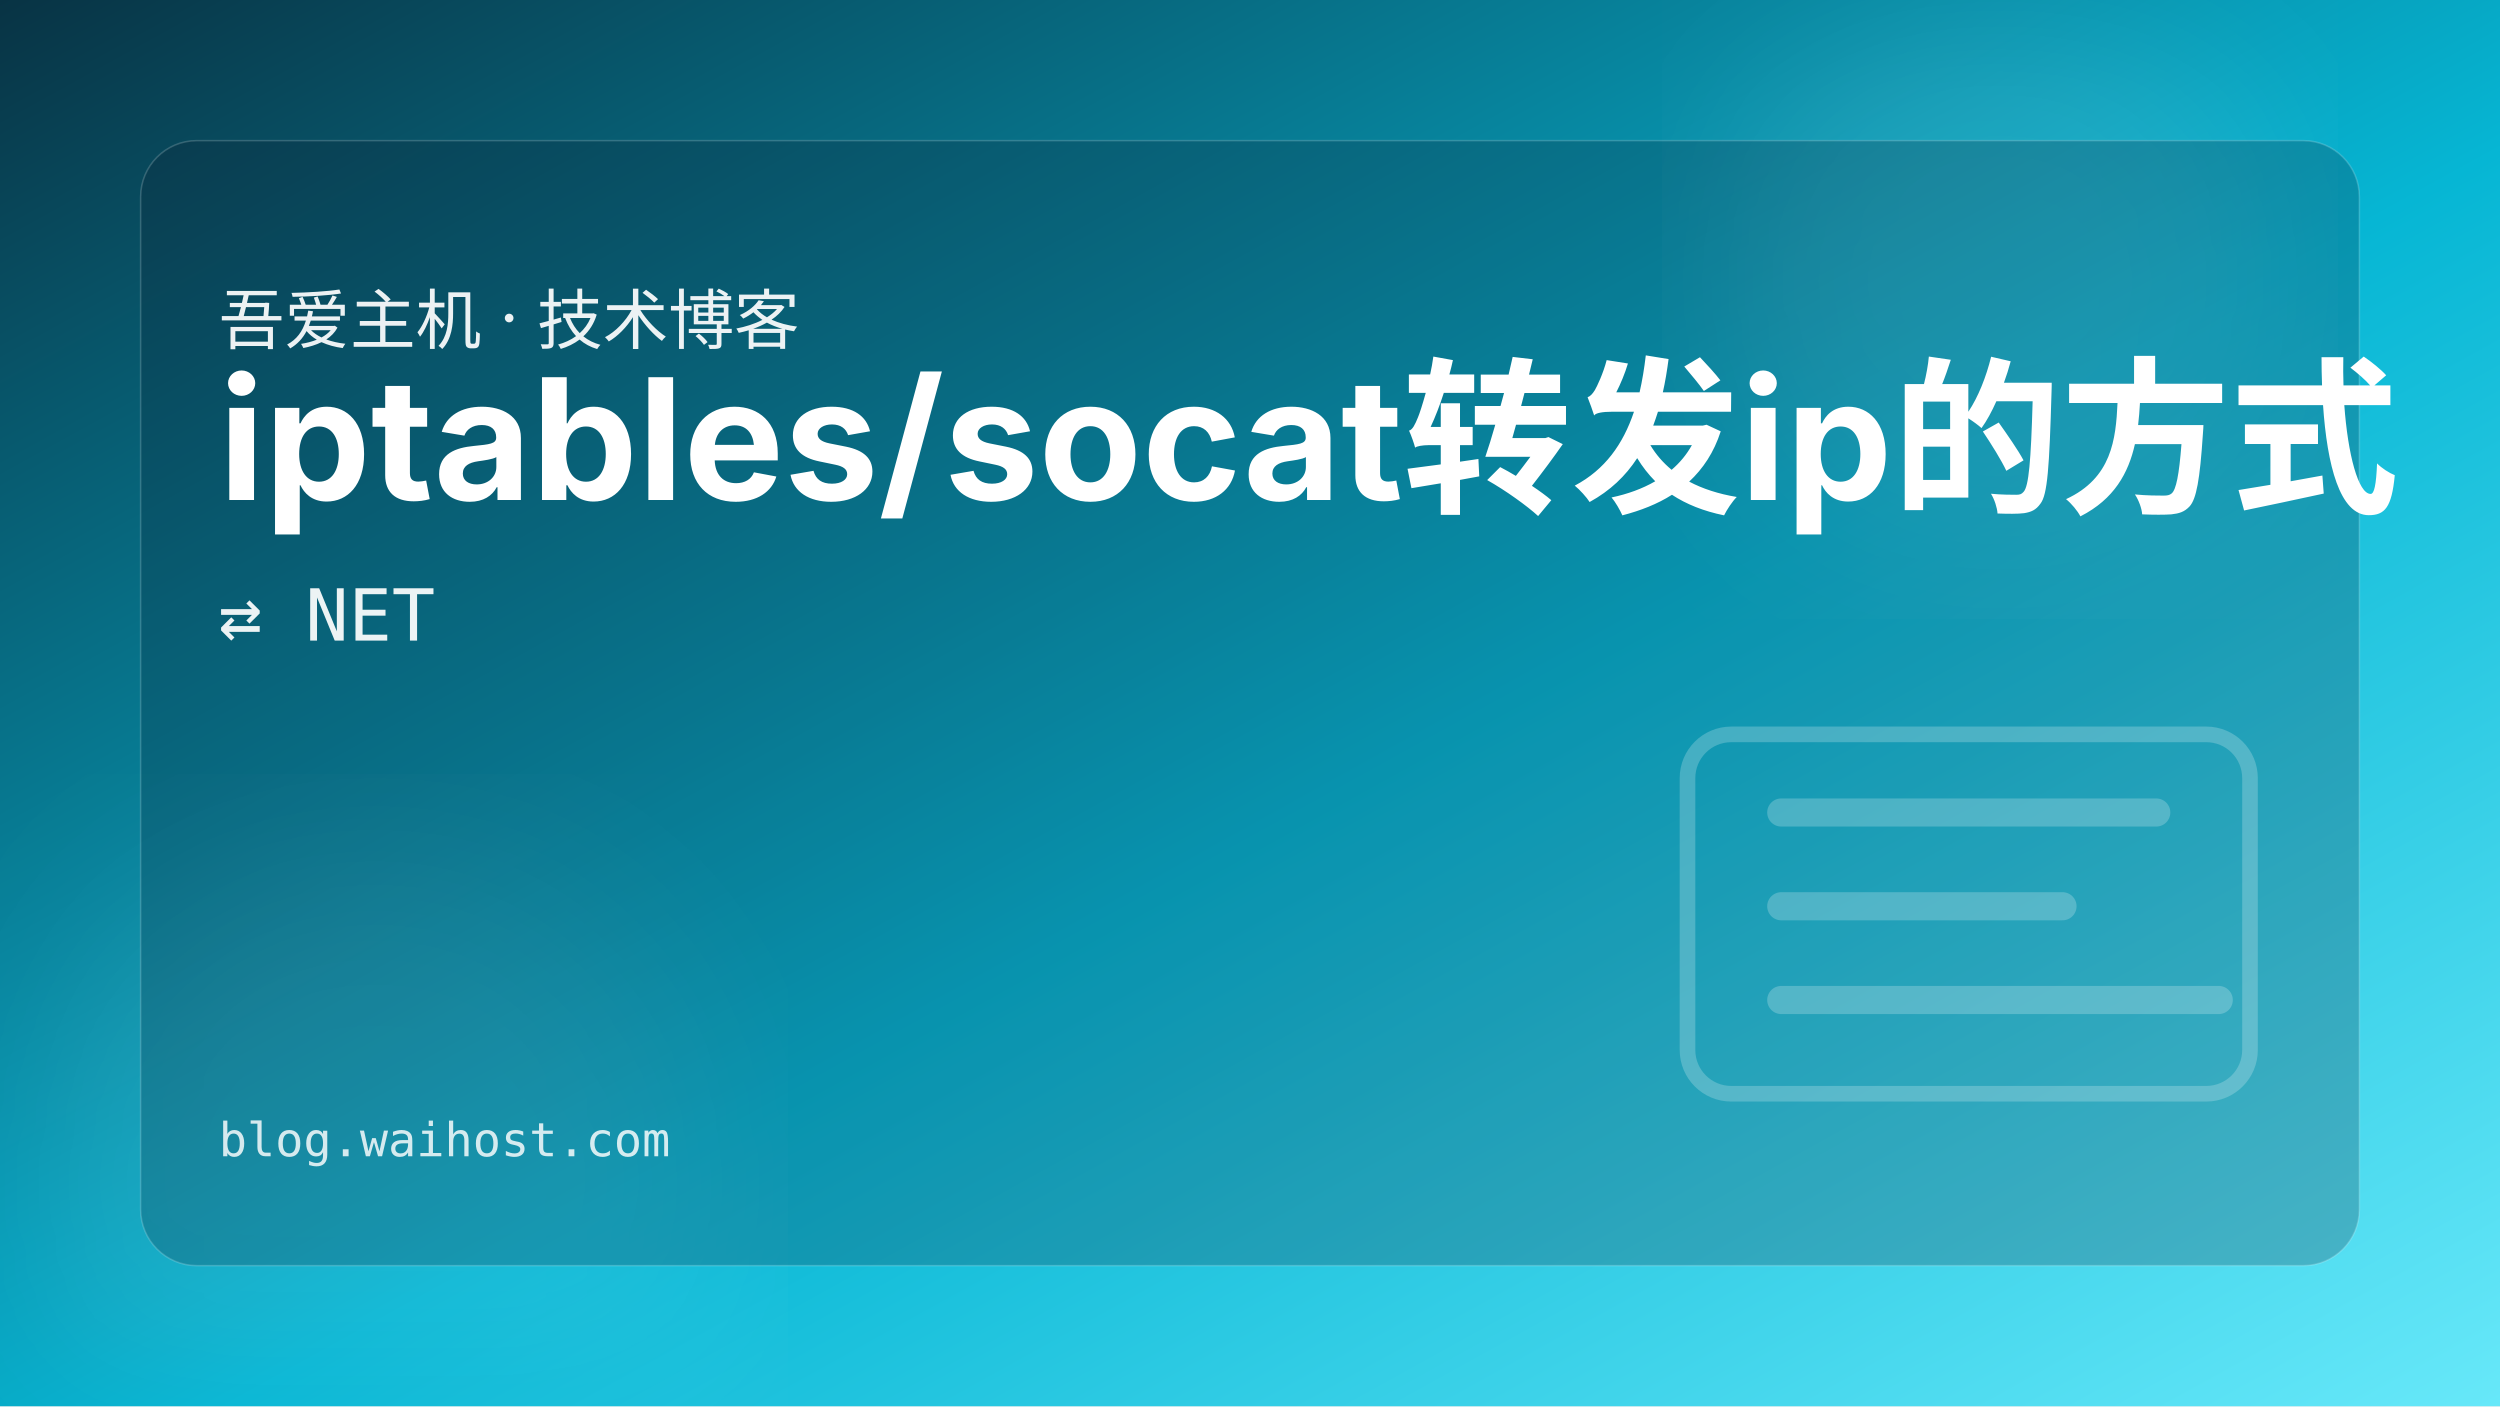
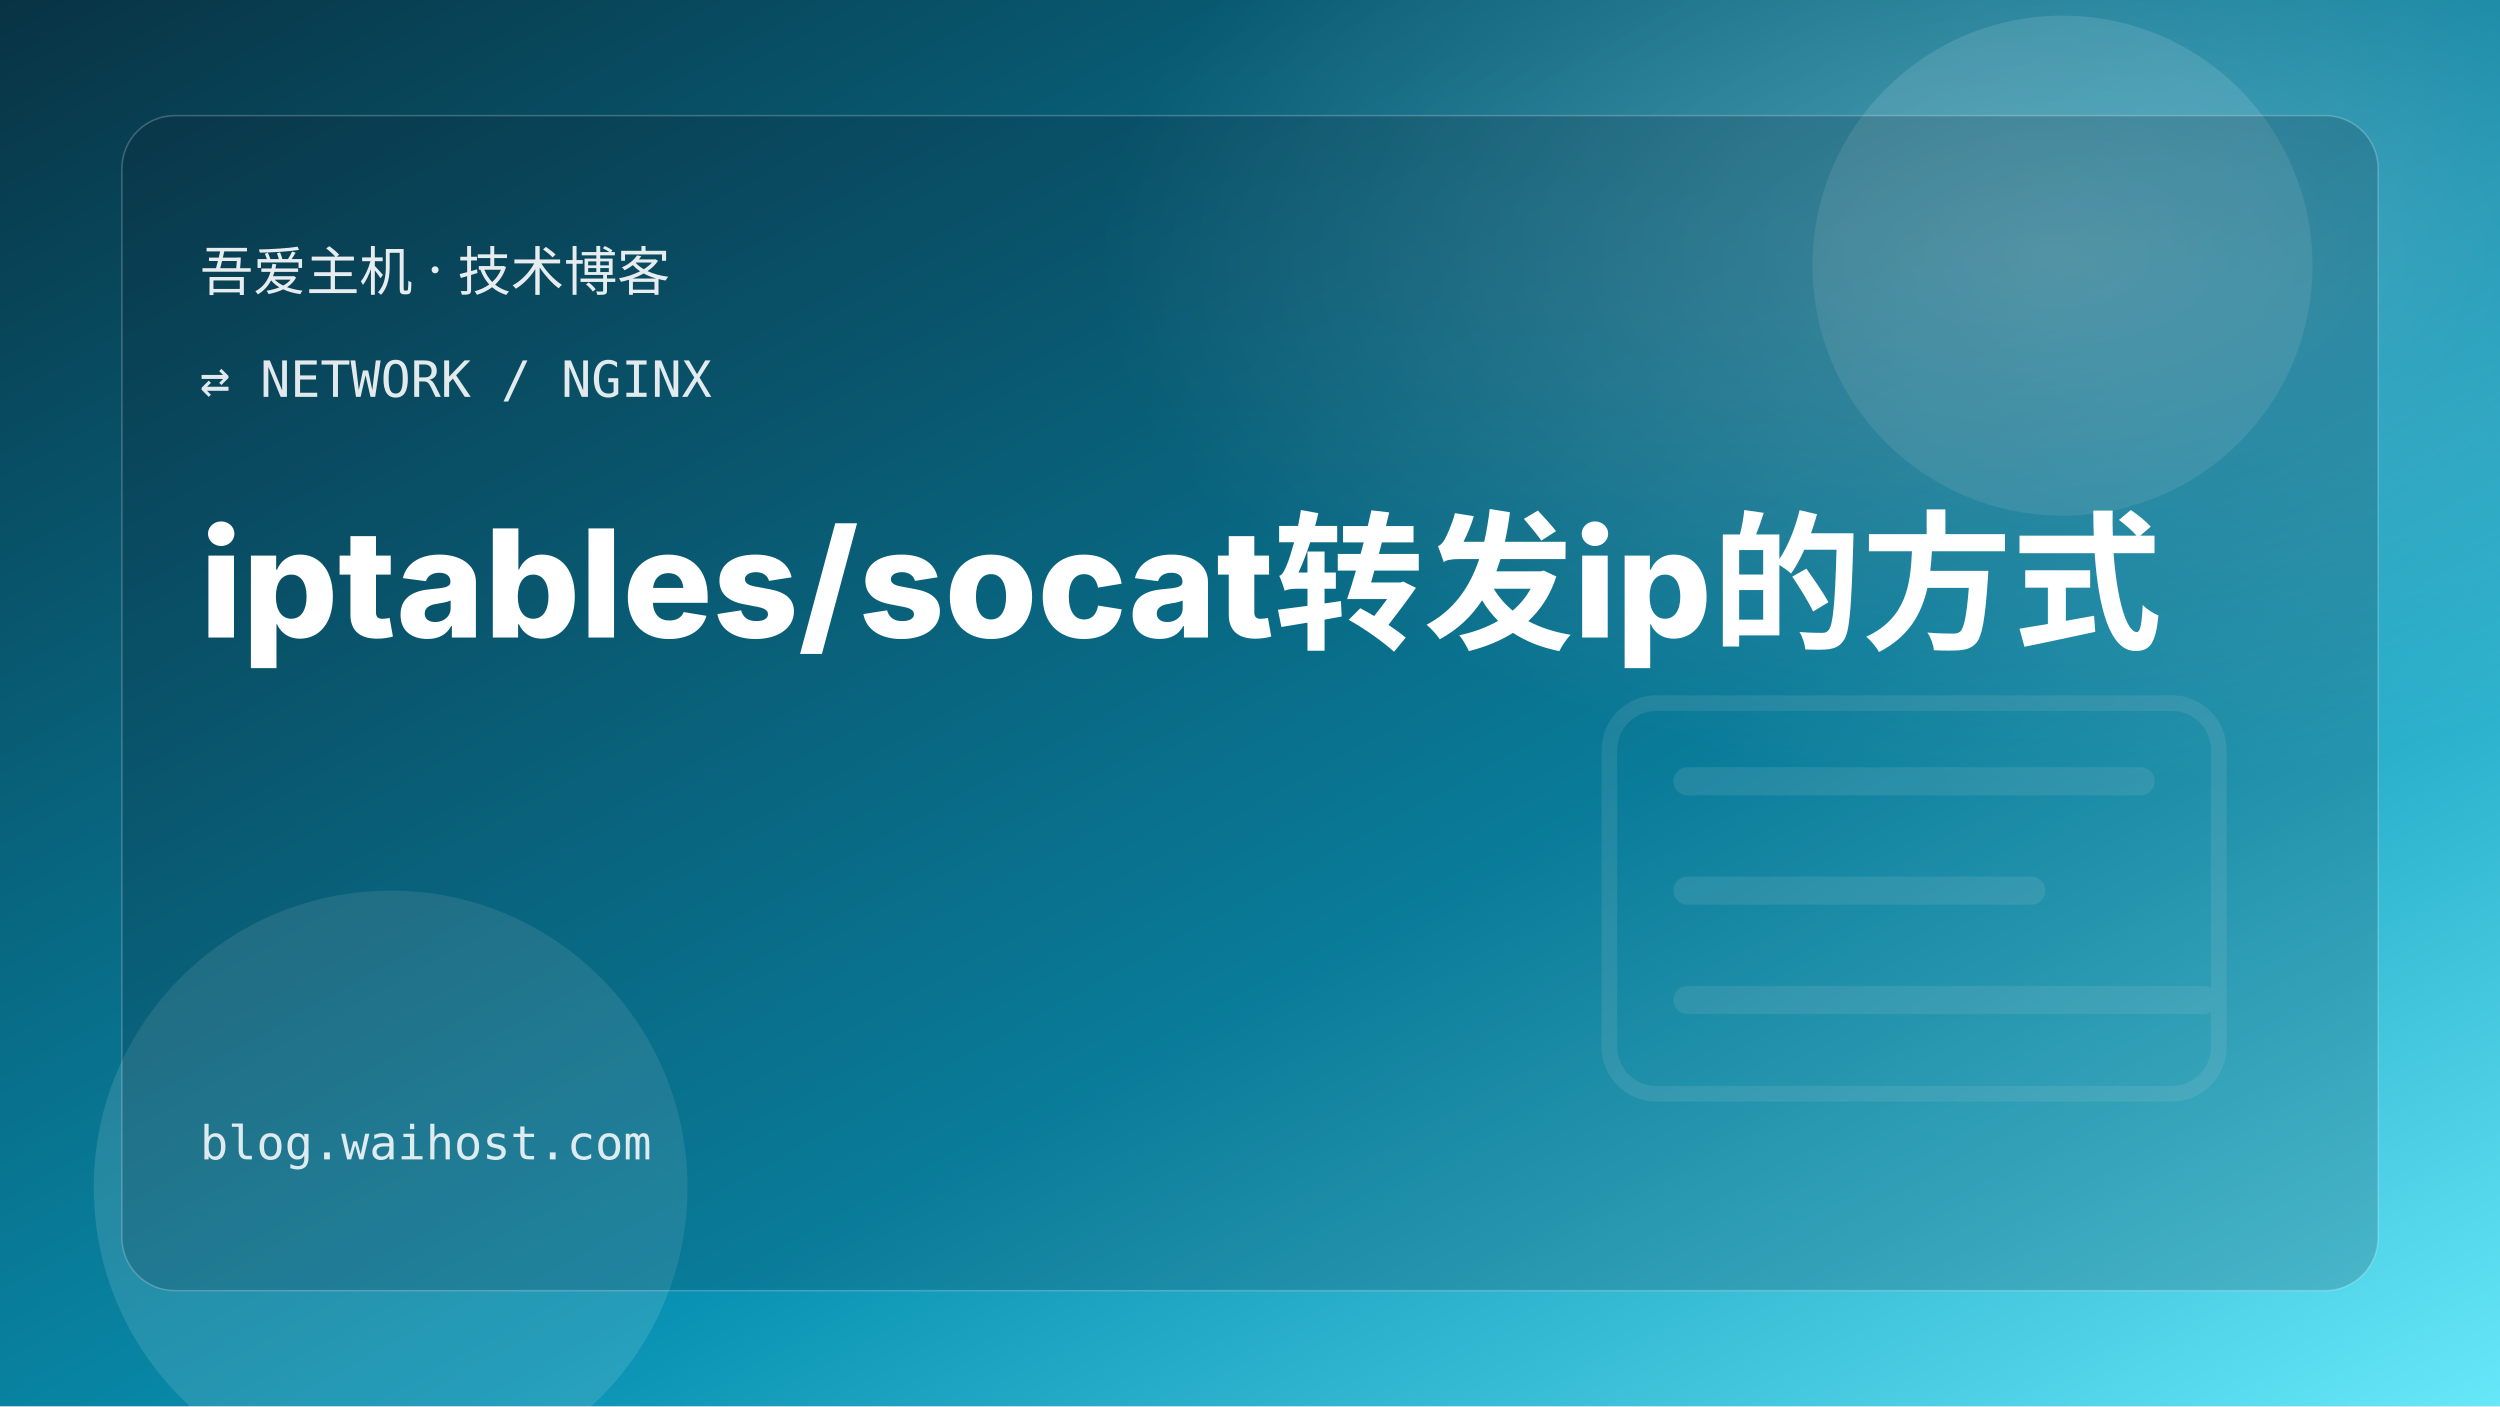
<svg xmlns="http://www.w3.org/2000/svg" width="1600" height="900" viewBox="0 0 1600 900" role="img" aria-label="iptables/socat转发ip的方式">
  <defs>
    <linearGradient id="g" x1="0" y1="0" x2="1" y2="1">
      <stop offset="0%" stop-color="#083344" />
-       <stop offset="55%" stop-color="#06b6d4" />
+       <stop offset="60%" stop-color="#0891b2" />
      <stop offset="100%" stop-color="#67e8f9" />
    </linearGradient>
-     <filter id="blur">
-       <feGaussianBlur stdDeviation="60" />
-     </filter>
+     <radialGradient id="shine" cx="82%" cy="18%" r="38%">
+       <stop offset="0%" stop-color="rgba(255,255,255,.28)" />
+       <stop offset="100%" stop-color="rgba(255,255,255,0)" />
+     </radialGradient>
  </defs>
  <rect width="1600" height="900" fill="url(#g)" />
-   <circle cx="1280" cy="180" r="180" fill="rgba(255,255,255,.10)" filter="url(#blur)" />
-   <circle cx="240" cy="760" r="220" fill="rgba(255,255,255,.08)" filter="url(#blur)" />
-   <rect x="90" y="90" width="1420" height="720" rx="36" fill="rgba(15,23,42,.22)" stroke="rgba(255,255,255,.18)" />
-   <text x="140" y="220" font-size="42" font-family="Inter, Arial, sans-serif" fill="white" opacity=".92">吾爱主机 · 技术博客</text>
-   <text x="140" y="320" font-size="108" font-weight="700" font-family="Inter, 'PingFang SC', 'Microsoft YaHei', sans-serif" fill="white">iptables/socat转发ip的方式</text>
-   <text x="140" y="410" font-size="46" font-family="JetBrains Mono, Consolas, monospace" fill="rgba(255,255,255,.92)">⇄ NET</text>
-   <g opacity=".22" stroke="white" fill="none">
-     <path d="M1140 520h240M1140 580h180M1140 640h280" stroke-width="18" stroke-linecap="round" />
-     <rect x="1080" y="470" width="360" height="230" rx="28" stroke-width="10" />
+   <rect width="1600" height="900" fill="url(#shine)" />
+   <g opacity=".12">
+     <circle cx="1320" cy="170" r="160" fill="#fff" />
+     <circle cx="250" cy="760" r="190" fill="#fff" />
+     <path d="M1080 500h290M1080 570h220M1080 640h330" stroke="#fff" stroke-width="18" stroke-linecap="round" />
+     <rect x="1030" y="450" width="390" height="250" rx="30" stroke="#fff" stroke-width="10" fill="none" />
  </g>
-   <text x="140" y="740" font-size="30" font-family="JetBrains Mono, Consolas, monospace" fill="rgba(255,255,255,.82)">blog.waihost.com</text>
+   <rect x="78" y="74" width="1444" height="752" rx="34" fill="rgba(15,23,42,.18)" stroke="rgba(255,255,255,.22)" />
+   <text x="128" y="186" font-size="34" font-family="Inter,Arial,sans-serif" fill="rgba(255,255,255,.9)">吾爱主机 · 技术博客</text>
+   <text x="128" y="254" font-size="32" font-family="JetBrains Mono,Consolas,monospace" fill="rgba(255,255,255,.88)">⇄ NETWORK / NGINX</text>
+   <text x="128" y="408" font-size="96" font-weight="800" font-family="Inter,'PingFang SC','Microsoft YaHei',sans-serif" fill="#fff">iptables/socat转发ip的方式</text>
+   <text x="128" y="742" font-size="30" font-family="JetBrains Mono,Consolas,monospace" fill="rgba(255,255,255,.85)">blog.waihost.com</text>
</svg>
